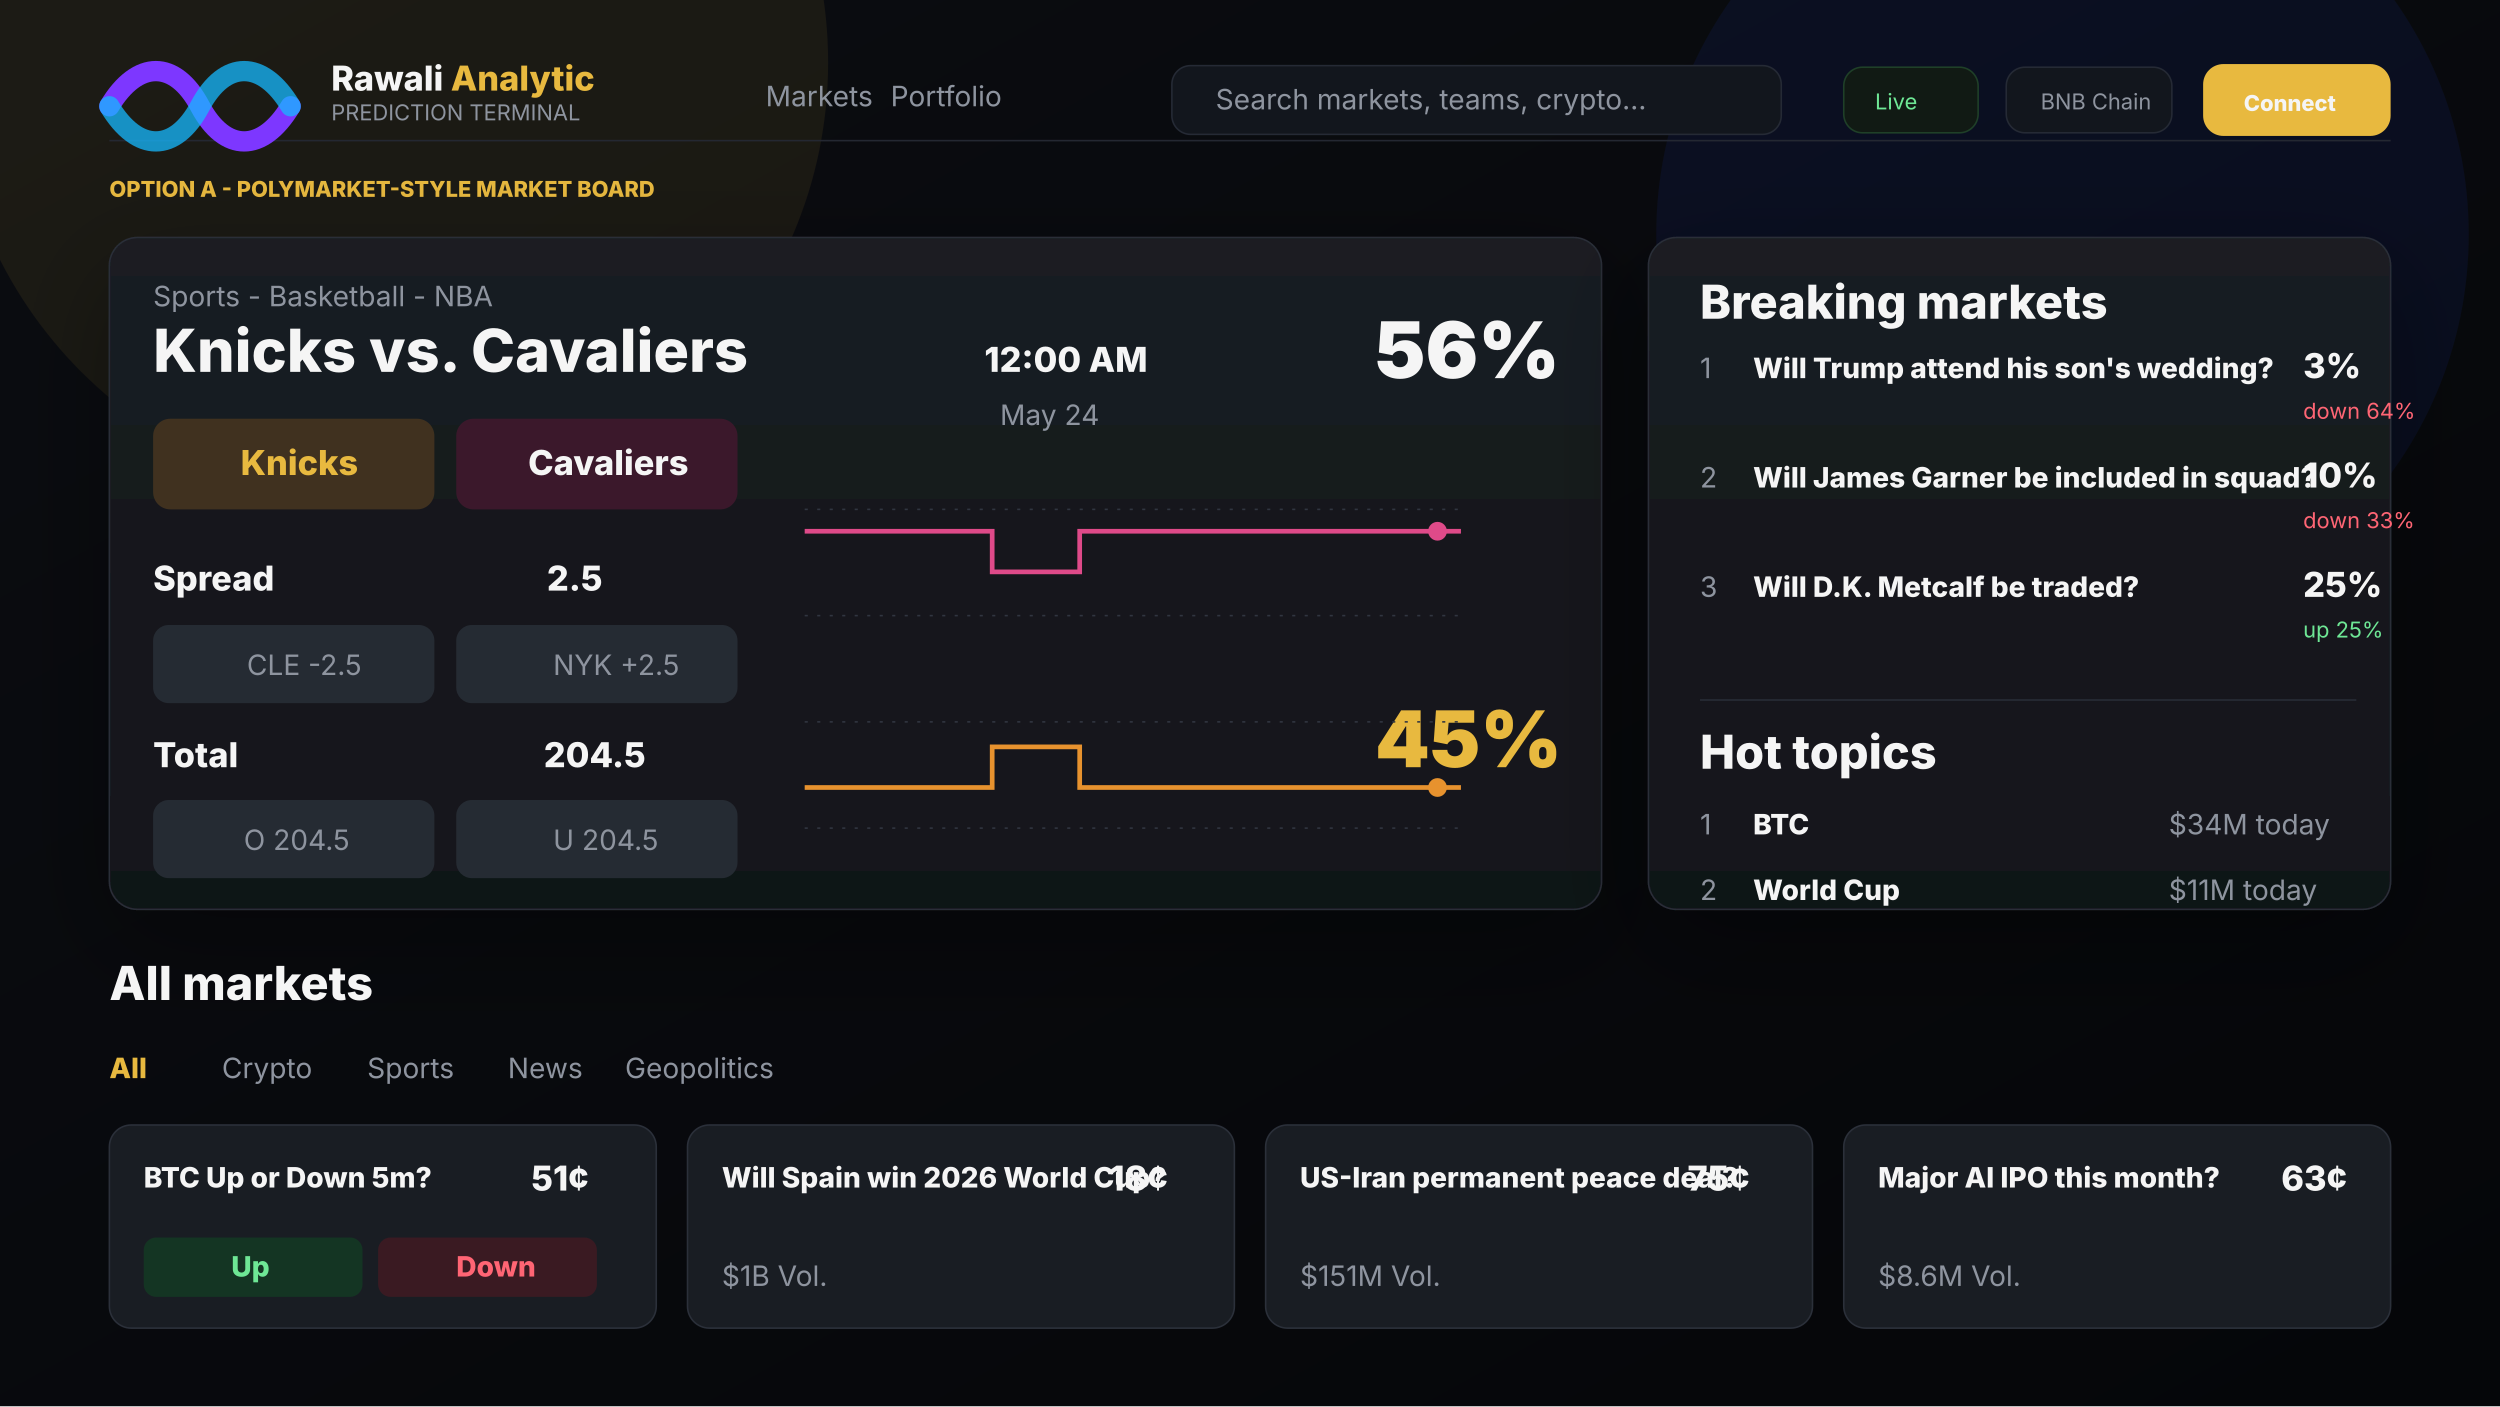
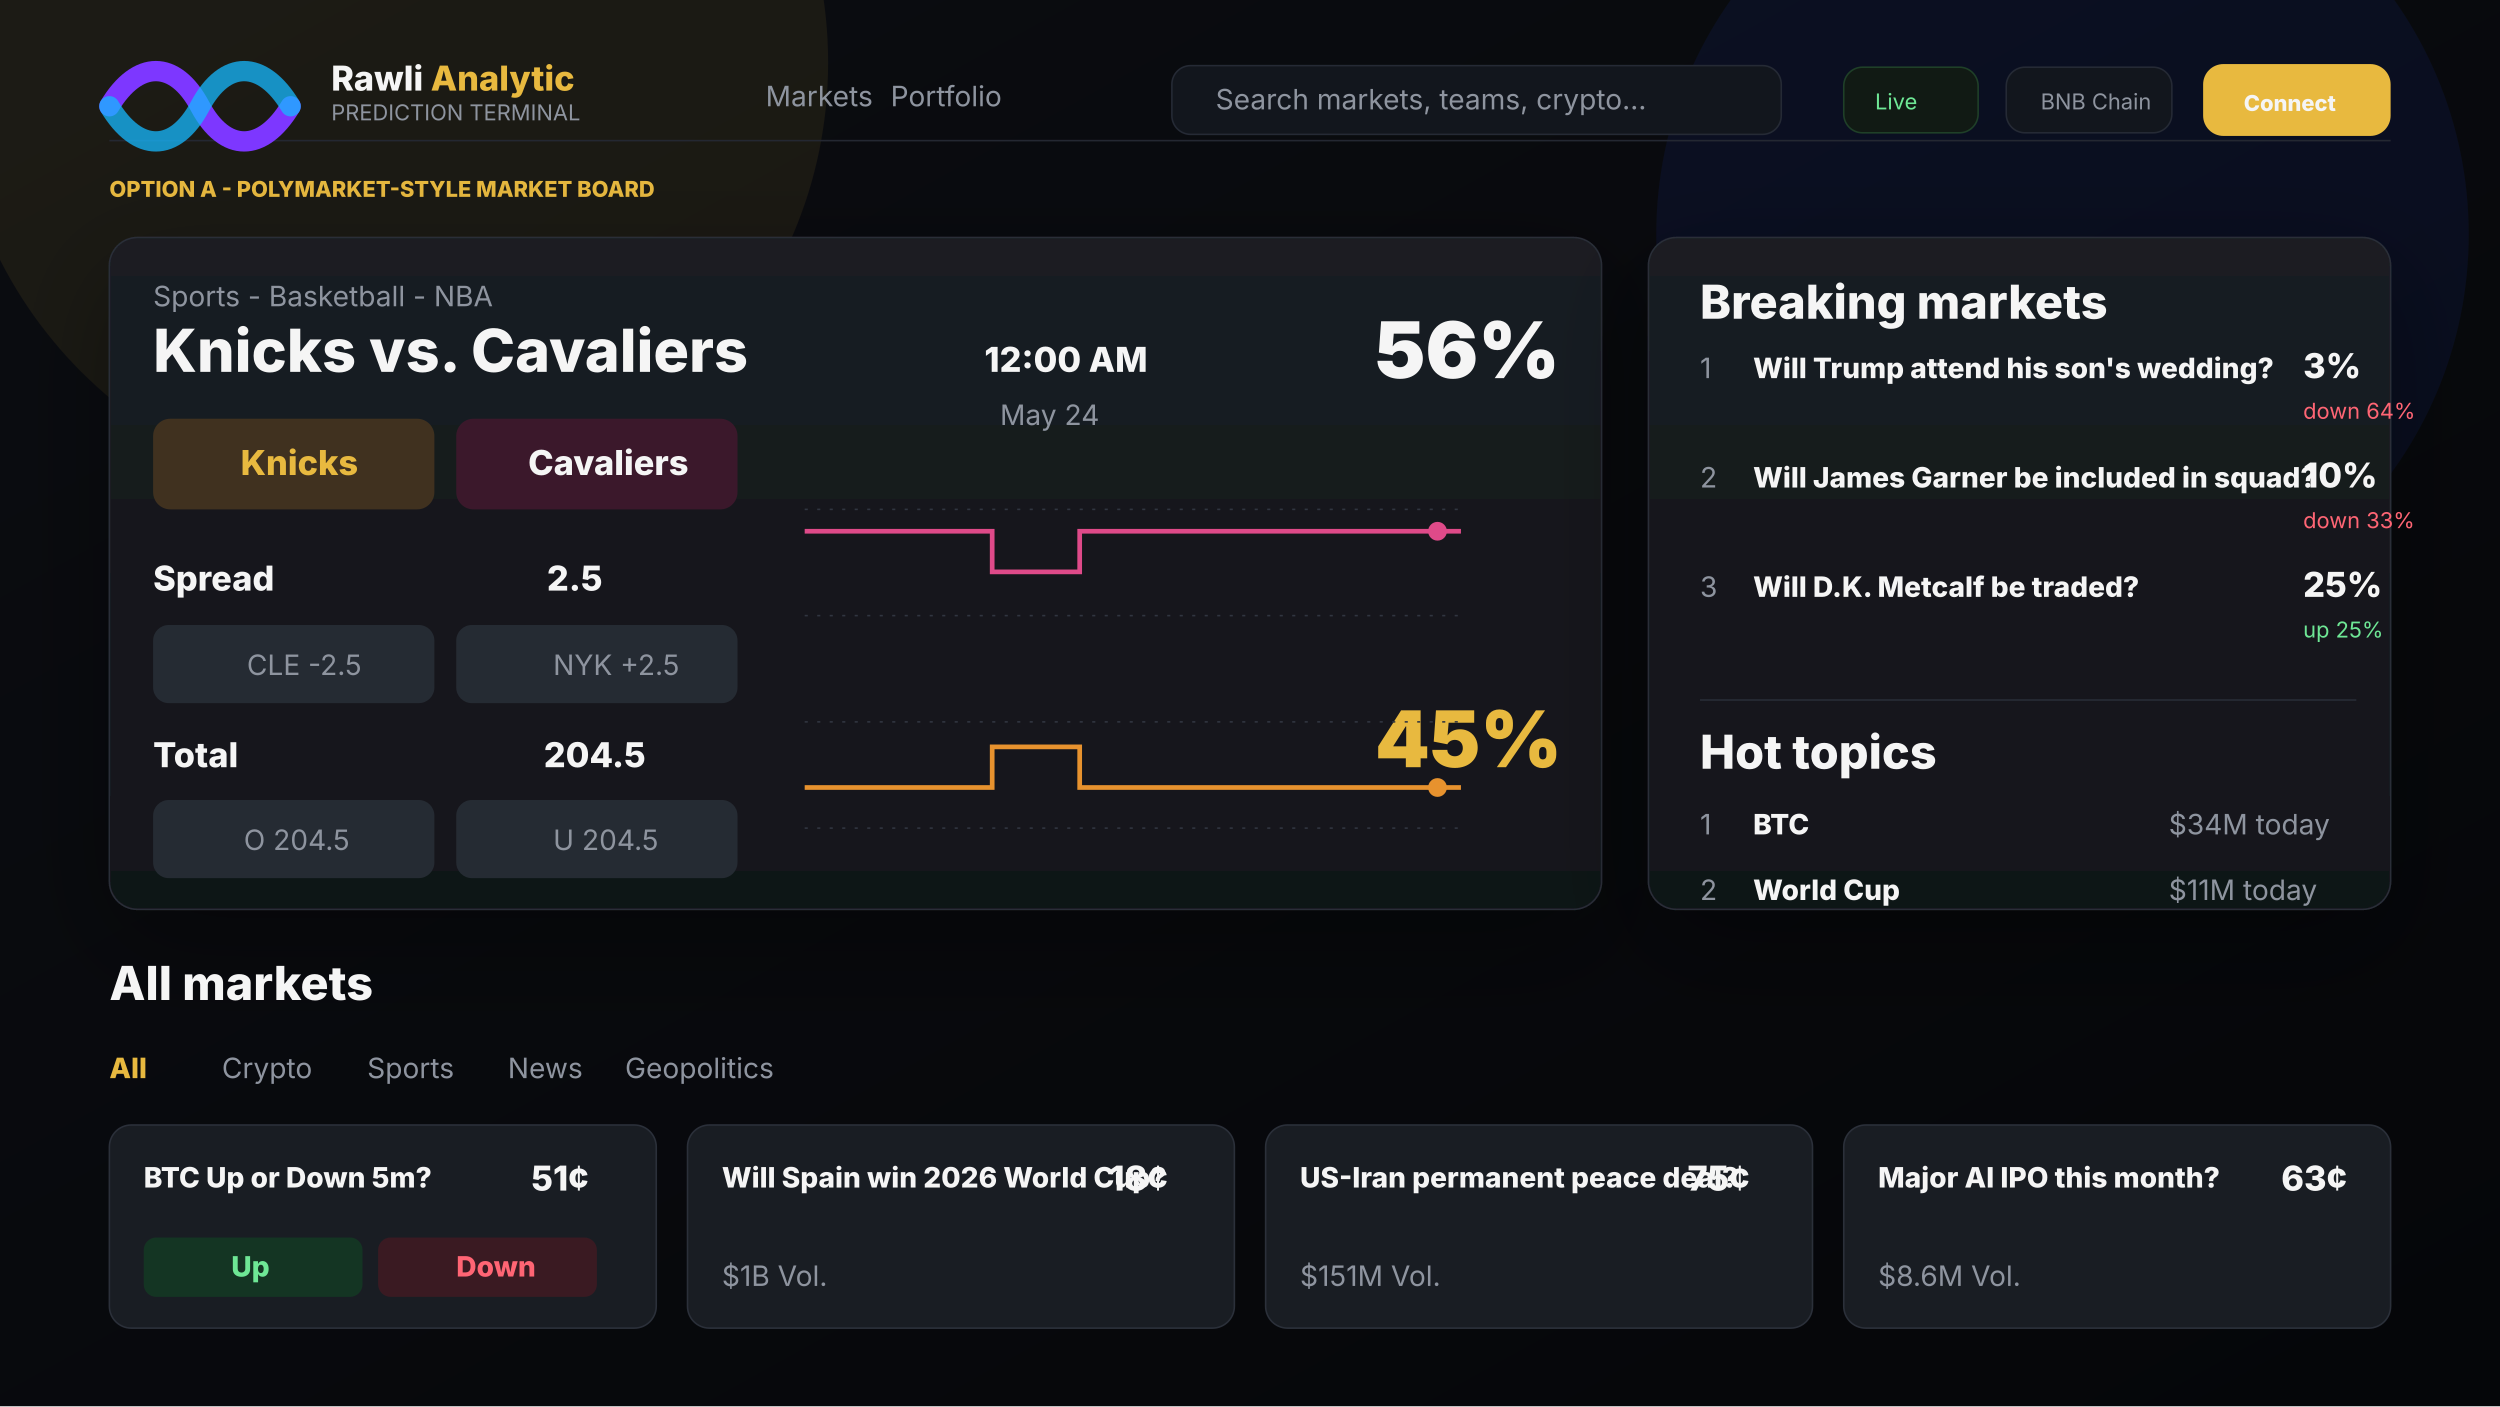
<svg xmlns="http://www.w3.org/2000/svg" width="1600" height="900" viewBox="0 0 1600 900">
  <defs>
    <linearGradient id="bg" x1="0" x2="1" y1="0" y2="1">
      <stop stop-color="#0b0d11" />
      <stop offset="1" stop-color="#050609" />
    </linearGradient>
    <linearGradient id="card" x1="0" x2="0" y1="0" y2="1">
      <stop stop-color="#1a1d22" />
      <stop offset="1" stop-color="#111419" />
    </linearGradient>
    <filter id="shadow" x="-20%" y="-20%" width="140%" height="140%">
      <feDropShadow dx="0" dy="24" stdDeviation="34" flood-color="#000" flood-opacity="0.35" />
    </filter>
    <style>
      .txt{font-family:Inter,Arial,sans-serif;fill:#f5f5f5;letter-spacing:0}
      .muted{fill:#8e949f}
      .gold{fill:#e8b93f}
      .green{fill:#6ee795}
      .red{fill:#ff6574}
      .small{font-size:18px}
      .tiny{font-size:14px}
      .title{font-size:38px;font-weight:800}
      .h2{font-size:30px;font-weight:800}
      .h3{font-size:22px;font-weight:800}
      .bold{font-weight:800}
      .mono{font-family:ui-monospace,SFMono-Regular,Menlo,monospace}
    </style>
  </defs>
  <rect width="1600" height="900" fill="url(#bg)" />
  <circle cx="250" cy="40" r="280" fill="#e8b93f" opacity="0.08" />
  <circle cx="1320" cy="150" r="260" fill="#214cff" opacity="0.08" />
  <g transform="translate(70 34)">
    <path d="M0 56 H1460" stroke="#242832" />
    <g transform="translate(0 0)">
      <path d="M0 34 C18 4 42 4 58 34 C74 64 98 64 116 34" fill="none" stroke="#7d37ff" stroke-width="13" stroke-linecap="round" />
      <path d="M0 34 C18 64 42 64 58 34 C74 4 98 4 116 34" fill="none" stroke="#15b8ff" stroke-width="13" stroke-linecap="round" opacity="0.75" />
-       <text x="142" y="24" class="txt bold" font-size="22">Rawali <tspan class="gold">Analytic</tspan>
+       <text x="142" y="24" class="txt bold" font-size="22">Rawli <tspan class="gold">Analytic</tspan>
      </text>
      <text x="142" y="43" class="txt muted tiny" letter-spacing="3">PREDICTION TERMINAL</text>
    </g>
    <text x="420" y="34" class="txt muted small">Markets</text>
    <text x="500" y="34" class="txt muted small">Portfolio</text>
    <rect x="680" y="8" width="390" height="44" rx="12" fill="#12161d" stroke="#252a35" />
    <text x="708" y="36" class="txt muted small">Search markets, teams, crypto...</text>
    <rect x="1110" y="9" width="86" height="42" rx="12" fill="#111a14" stroke="#1f4028" />
    <text x="1130" y="36" class="txt green tiny">Live</text>
    <rect x="1214" y="9" width="106" height="42" rx="12" fill="#12161d" stroke="#252a35" />
    <text x="1236" y="36" class="txt muted tiny">BNB Chain</text>
    <rect x="1340" y="7" width="120" height="46" rx="13" fill="#e8b93f" />
    <text x="1366" y="37" class="txt bold tiny" fill="#08090c">Connect</text>
  </g>
  <g transform="translate(70 126)">
    <text x="0" y="0" class="txt gold tiny bold">OPTION A - POLYMARKET-STYLE MARKET BOARD</text>
    <rect x="0" y="26" width="955" height="430" rx="18" fill="url(#card)" stroke="#2a2e38" filter="url(#shadow)" />
    <rect x="985" y="26" width="475" height="430" rx="18" fill="url(#card)" stroke="#2a2e38" filter="url(#shadow)" />
    <text x="28" y="70" class="txt muted small">Sports - Basketball - NBA</text>
    <text x="28" y="112" class="txt title">Knicks vs. Cavaliers</text>
    <rect x="28" y="142" width="180" height="58" rx="11" fill="#40311f" />
    <text x="84" y="178" class="txt gold h3">Knicks</text>
    <rect x="222" y="142" width="180" height="58" rx="11" fill="#3b182b" />
    <text x="268" y="178" class="txt" fill="#ff5c9b" font-size="22" font-weight="800">Cavaliers</text>
    <text x="28" y="252" class="txt h3">Spread</text>
    <text x="280" y="252" class="txt h3">2.5</text>
    <rect x="28" y="274" width="180" height="50" rx="10" fill="#252b33" />
    <text x="88" y="306" class="txt muted small">CLE -2.5</text>
    <rect x="222" y="274" width="180" height="50" rx="10" fill="#252b33" />
    <text x="284" y="306" class="txt muted small">NYK +2.5</text>
    <text x="28" y="365" class="txt h3">Total</text>
    <text x="278" y="365" class="txt h3">204.5</text>
    <rect x="28" y="386" width="180" height="50" rx="10" fill="#252b33" />
    <text x="86" y="418" class="txt muted small">O 204.5</text>
    <rect x="222" y="386" width="180" height="50" rx="10" fill="#252b33" />
    <text x="284" y="418" class="txt muted small">U 204.5</text>
    <text x="560" y="112" class="txt h3">12:00 AM</text>
    <text x="570" y="146" class="txt muted small">May 24</text>
    <text x="810" y="116" class="txt" fill="#ff5c9b" font-size="50" font-weight="900">56%</text>
    <text x="810" y="365" class="txt gold" font-size="50" font-weight="900">45%</text>
    <g transform="translate(445 176)">
      <path d="M0 24H420M0 92H420M0 160H420M0 228H420" stroke="#303540" stroke-dasharray="2 6" />
      <path d="M0 38H120V64H176V38H420" fill="none" stroke="#df4a89" stroke-width="3" />
      <path d="M0 202H120V176H176V202H420" fill="none" stroke="#e7922e" stroke-width="3" />
      <circle cx="405" cy="38" r="6" fill="#df4a89" />
      <circle cx="405" cy="202" r="6" fill="#e7922e" />
    </g>
    <text x="1018" y="78" class="txt h2">Breaking markets</text>
    <g transform="translate(1018 116)">
      <text x="0" y="0" class="txt muted small">1</text>
      <text x="34" y="0" class="txt small bold">Will Trump attend his son's wedding?</text>
      <text x="386" y="0" class="txt h3">3%</text>
      <text x="386" y="26" class="txt red tiny">down 64%</text>
      <text x="0" y="70" class="txt muted small">2</text>
      <text x="34" y="70" class="txt small bold">Will James Garner be included in squad?</text>
      <text x="386" y="70" class="txt h3">10%</text>
      <text x="386" y="96" class="txt red tiny">down 33%</text>
      <text x="0" y="140" class="txt muted small">3</text>
      <text x="34" y="140" class="txt small bold">Will D.K. Metcalf be traded?</text>
      <text x="386" y="140" class="txt h3">25%</text>
      <text x="386" y="166" class="txt green tiny">up 25%</text>
      <path d="M0 206H420" stroke="#282d37" />
      <text x="0" y="250" class="txt h2">Hot topics</text>
      <text x="0" y="292" class="txt muted small">1</text>
      <text x="34" y="292" class="txt small bold">BTC</text>
      <text x="300" y="292" class="txt muted small">$34M today</text>
      <text x="0" y="334" class="txt muted small">2</text>
      <text x="34" y="334" class="txt small bold">World Cup</text>
      <text x="300" y="334" class="txt muted small">$11M today</text>
    </g>
  </g>
  <g transform="translate(70 640)">
    <text x="0" y="0" class="txt h2">All markets</text>
    <text x="0" y="50" class="txt gold small bold">All</text>
    <text x="72" y="50" class="txt muted small">Crypto</text>
    <text x="165" y="50" class="txt muted small">Sports</text>
    <text x="255" y="50" class="txt muted small">News</text>
    <text x="330" y="50" class="txt muted small">Geopolitics</text>
    <g transform="translate(0 80)">
      <rect width="350" height="130" rx="14" fill="#191d23" stroke="#2b303a" />
      <text x="22" y="40" class="txt small bold">BTC Up or Down 5m?</text>
      <text x="270" y="42" class="txt h3">51¢</text>
      <rect x="22" y="72" width="140" height="38" rx="8" fill="#143523" />
      <text x="78" y="97" class="txt green small bold">Up</text>
      <rect x="172" y="72" width="140" height="38" rx="8" fill="#3a1a22" />
      <text x="222" y="97" class="txt red small bold">Down</text>
      <rect x="370" width="350" height="130" rx="14" fill="#191d23" stroke="#2b303a" />
      <text x="392" y="40" class="txt small bold">Will Spain win 2026 World Cup?</text>
      <text x="640" y="42" class="txt h3">18¢</text>
      <text x="392" y="103" class="txt muted small">$1B Vol.</text>
      <rect x="740" width="350" height="130" rx="14" fill="#191d23" stroke="#2b303a" />
      <text x="762" y="40" class="txt small bold">US-Iran permanent peace deal?</text>
      <text x="1010" y="42" class="txt h3">75¢</text>
      <text x="762" y="103" class="txt muted small">$151M Vol.</text>
      <rect x="1110" width="350" height="130" rx="14" fill="#191d23" stroke="#2b303a" />
      <text x="1132" y="40" class="txt small bold">Major AI IPO this month?</text>
      <text x="1390" y="42" class="txt h3">63¢</text>
      <text x="1132" y="103" class="txt muted small">$8.6M Vol.</text>
    </g>
  </g>
</svg>
